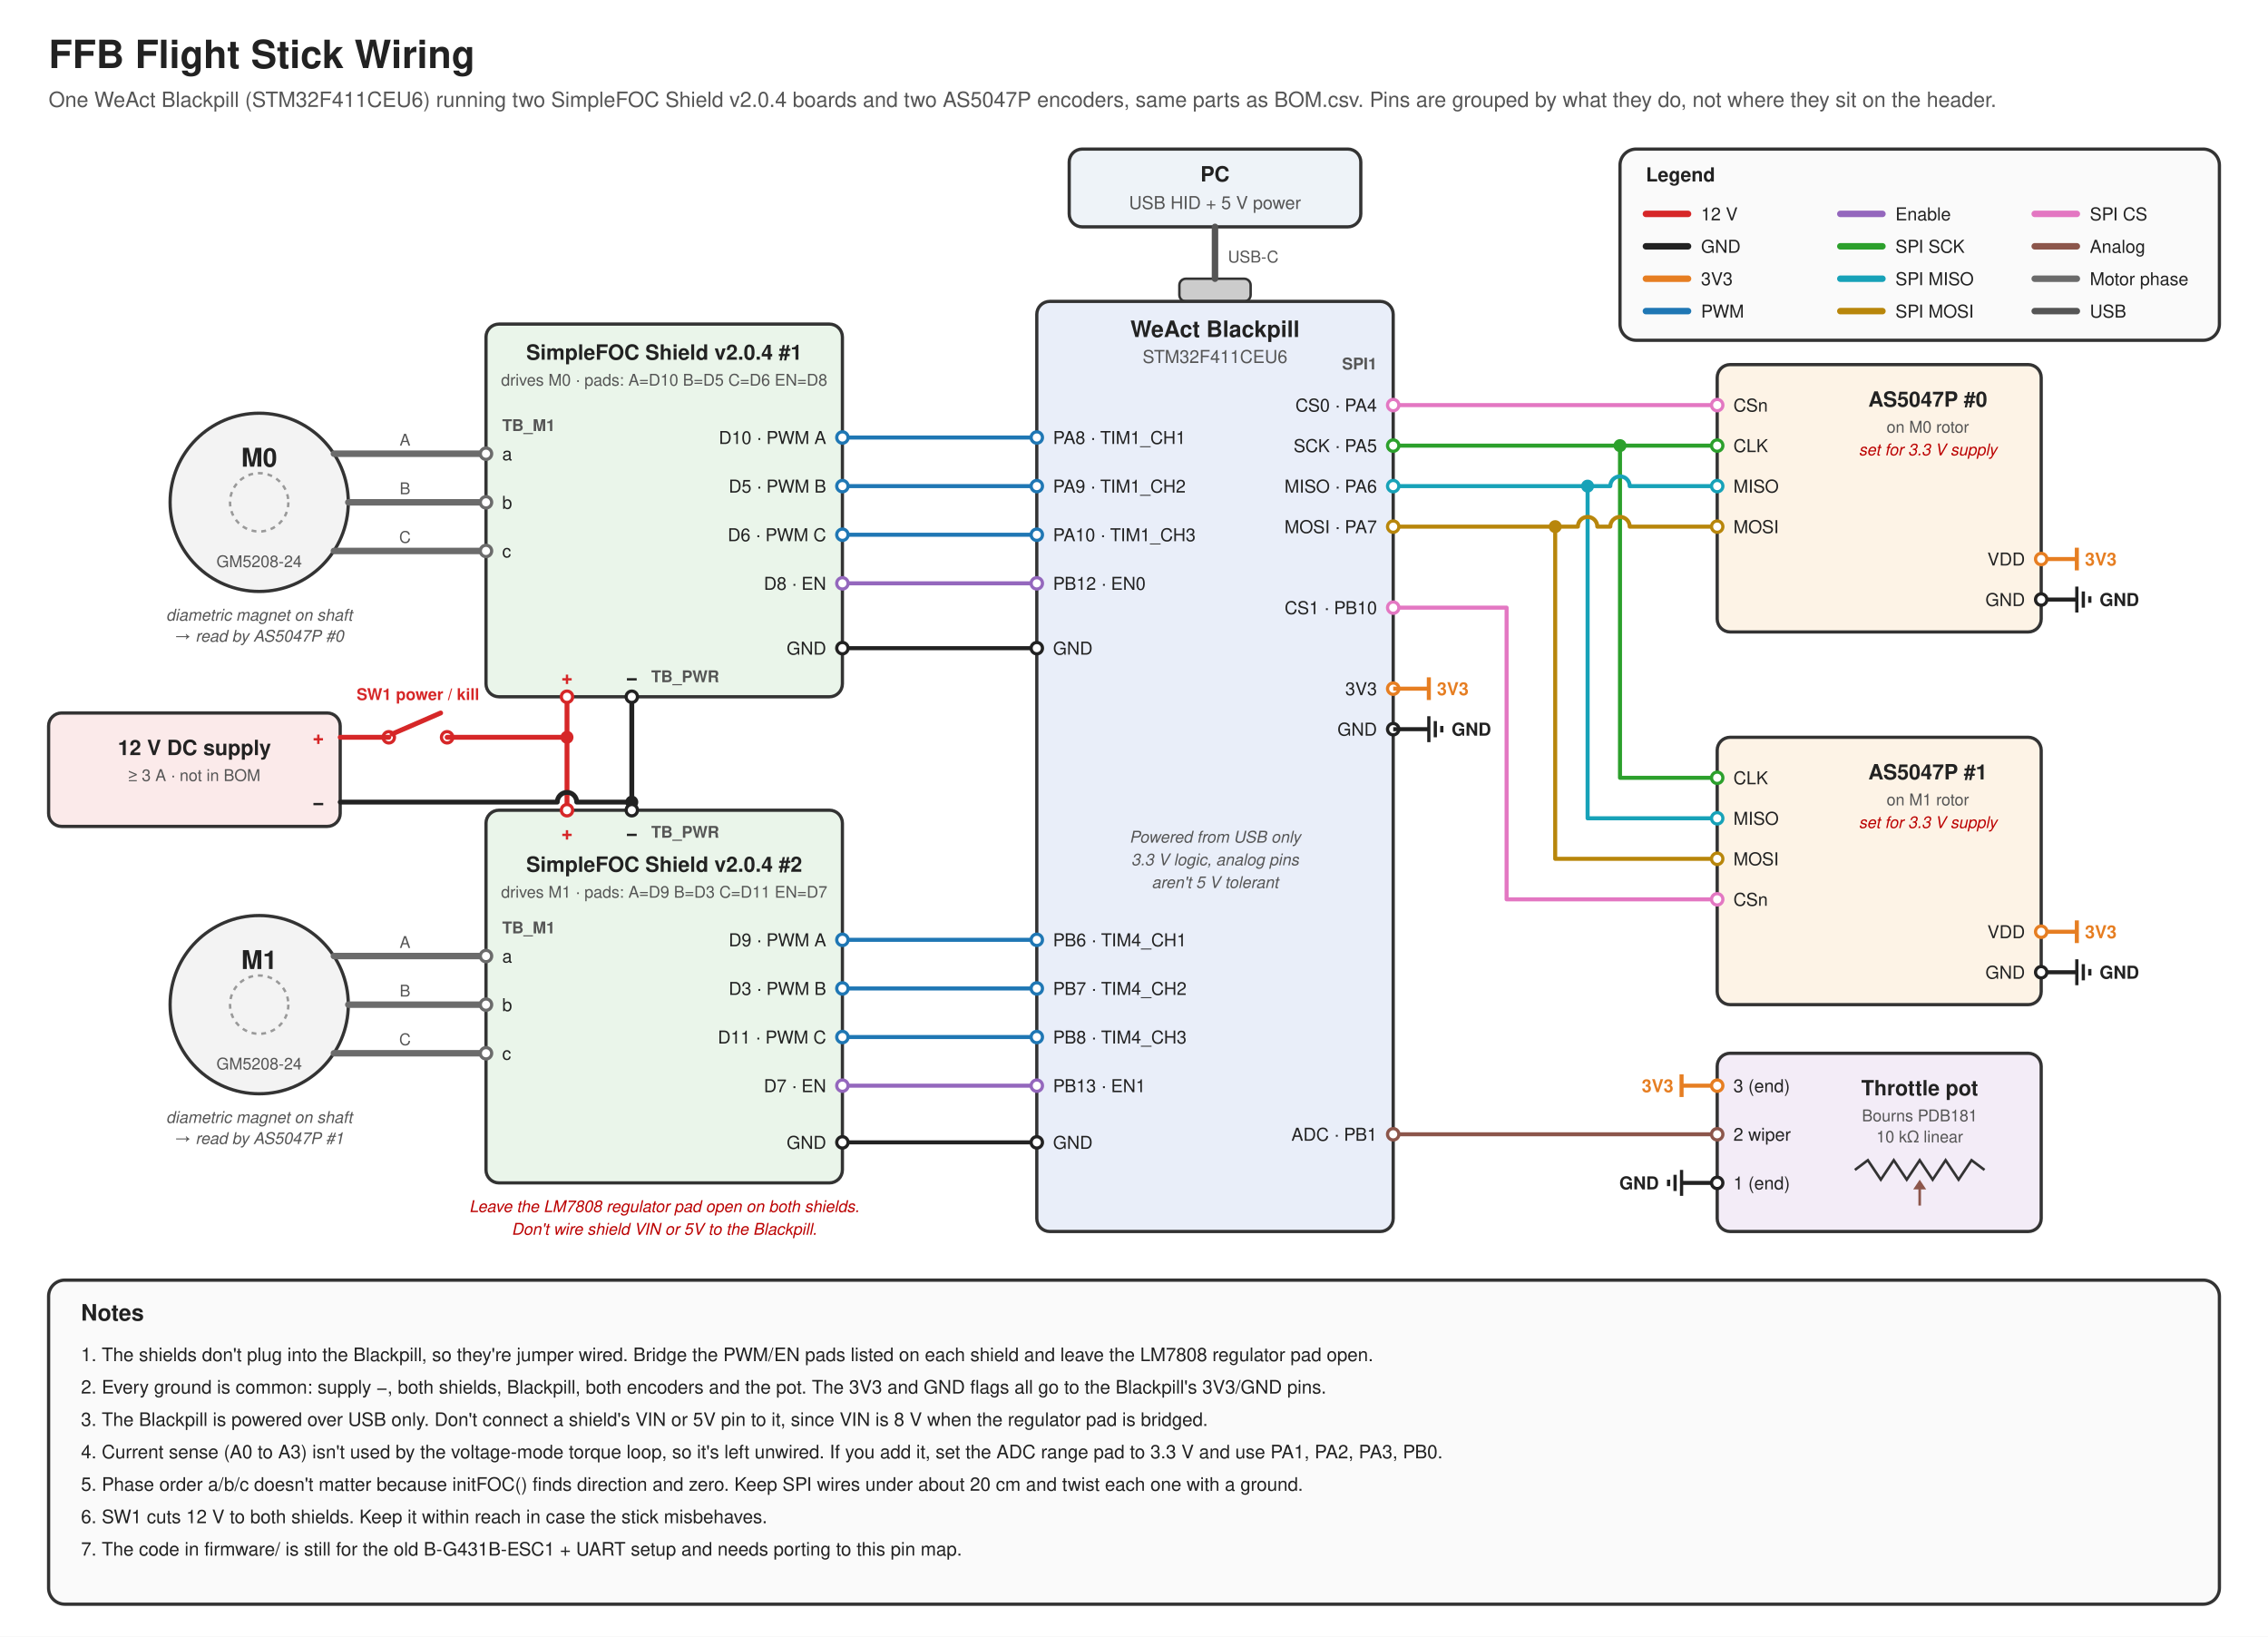
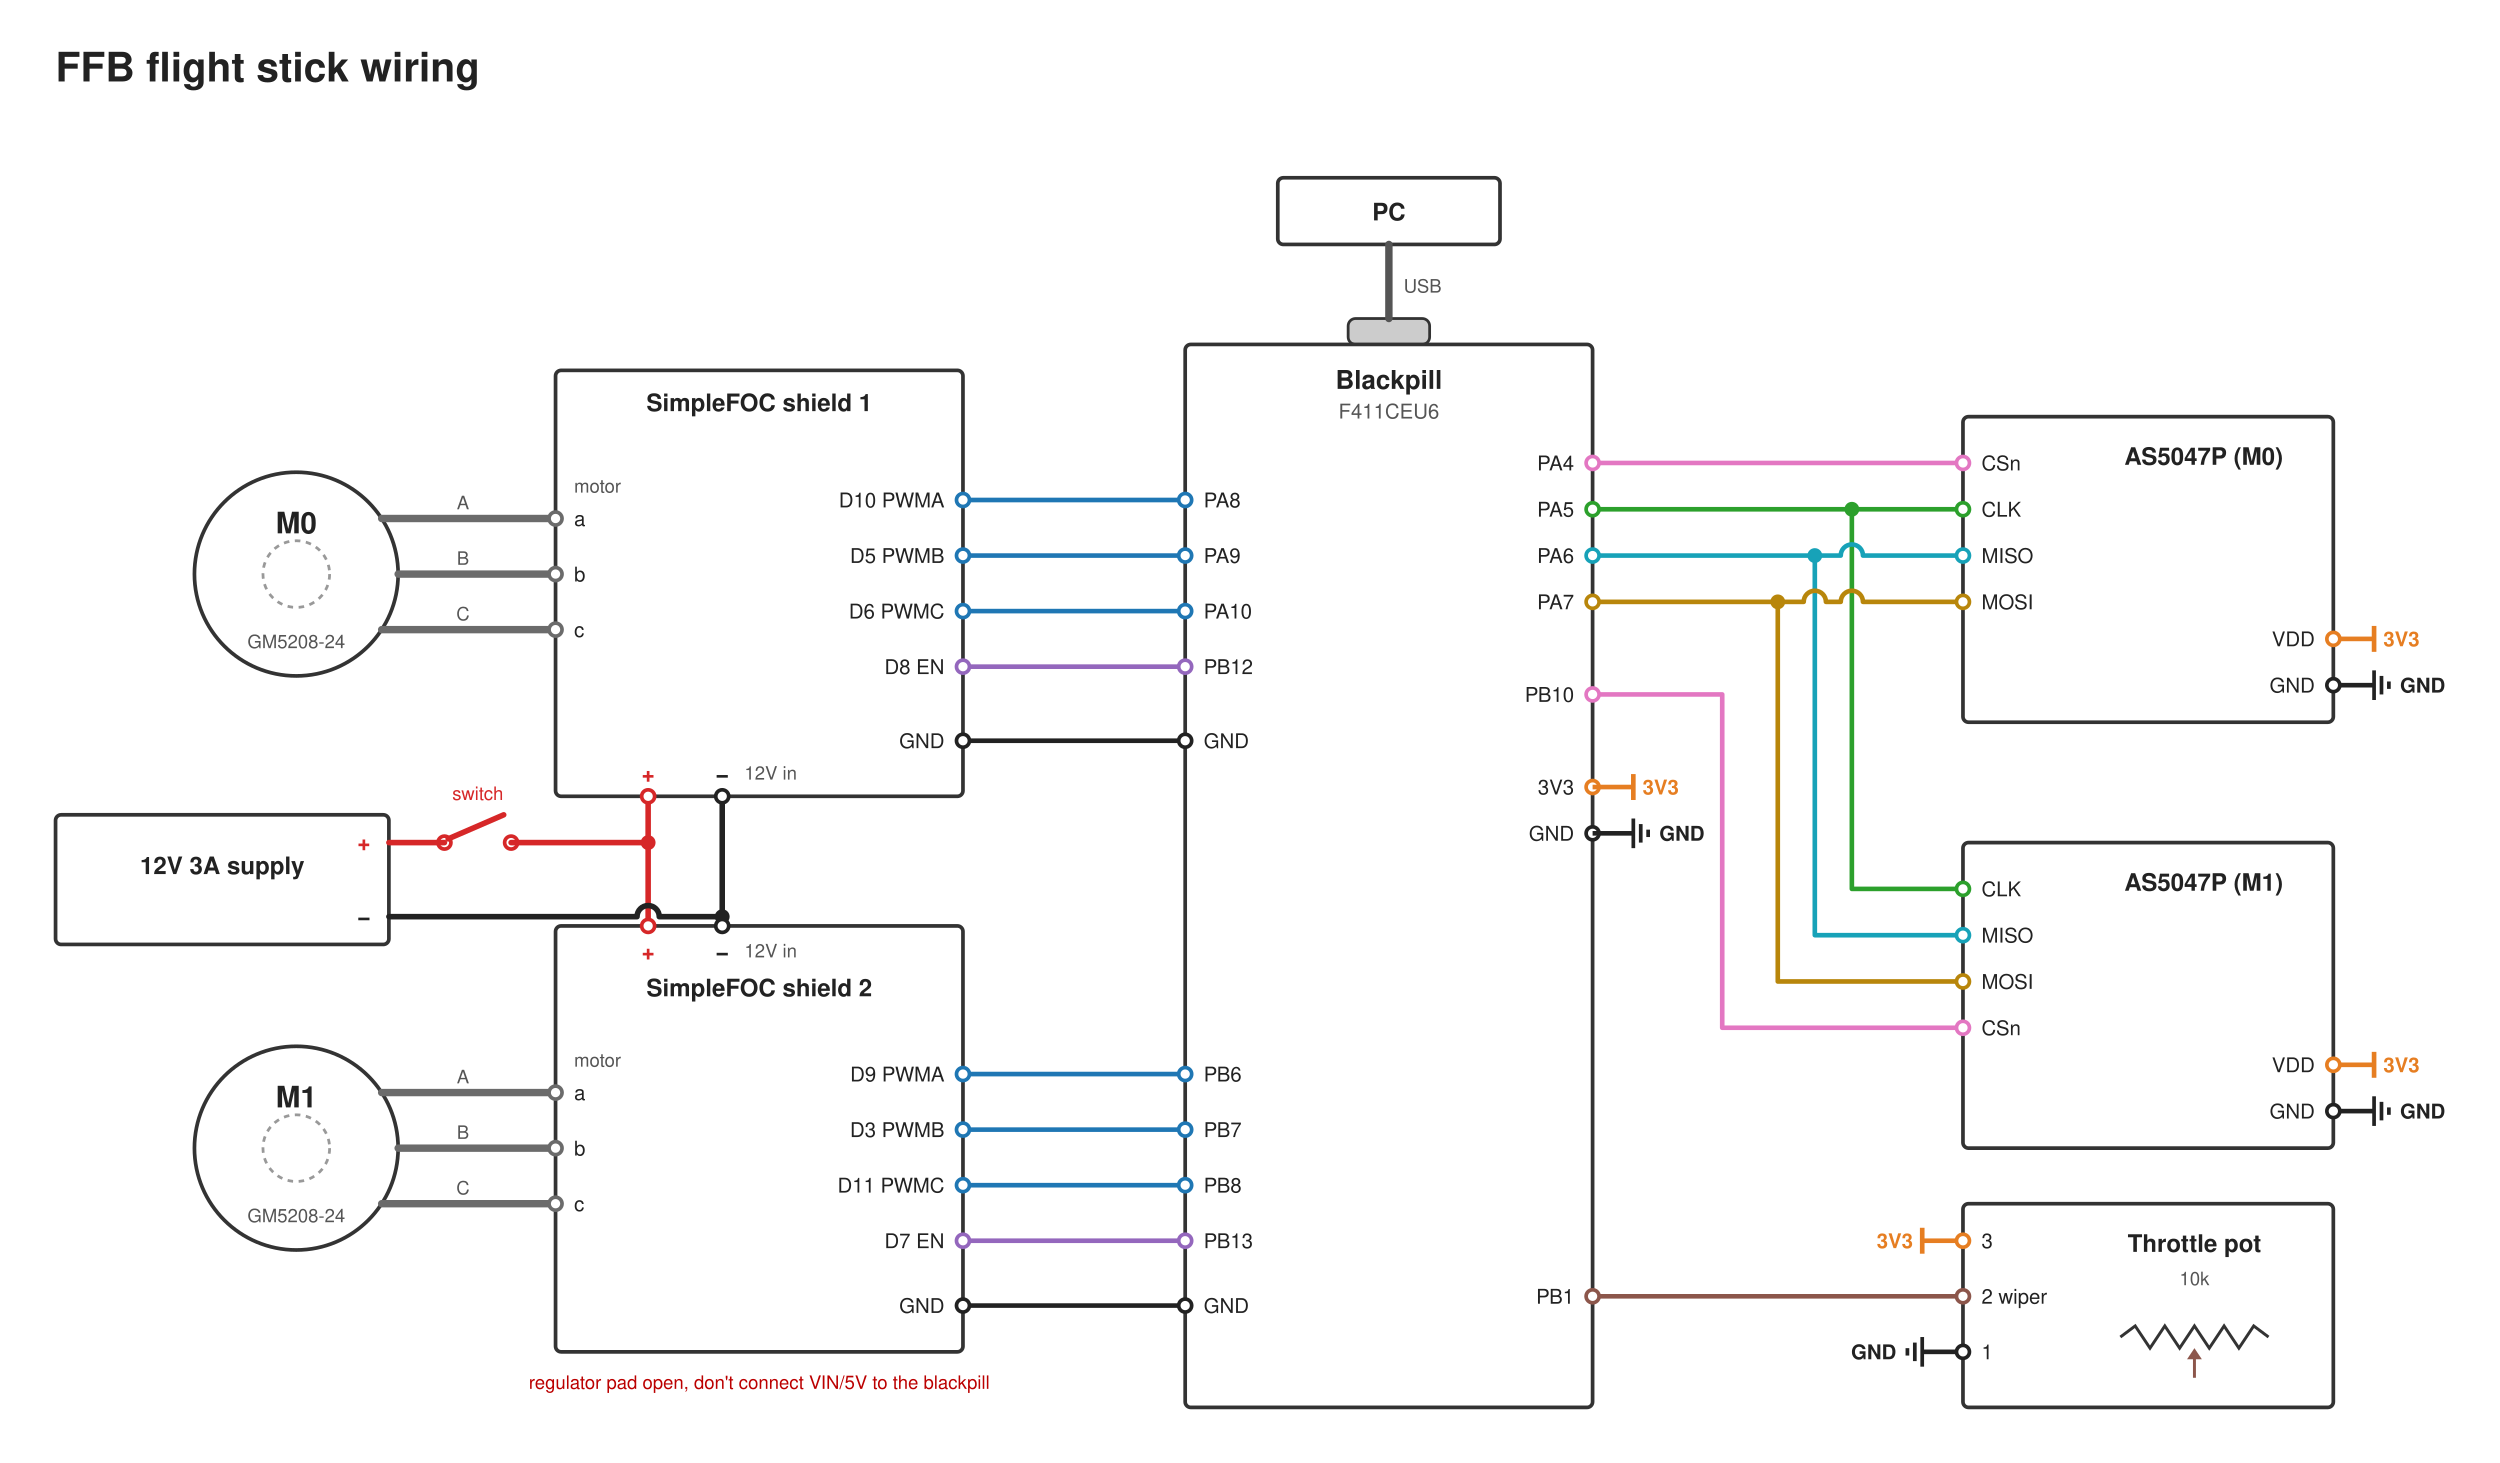
- <svg xmlns="http://www.w3.org/2000/svg" width="1400" height="1010" viewBox="0 0 1400 1010" font-family="Helvetica, Arial, sans-serif">
-   <rect width="1400" height="1010" fill="#ffffff" />
-   <text x="30" y="42" font-size="24" text-anchor="start" font-weight="bold" fill="#222">FFB Flight Stick Wiring</text>
-   <text x="30" y="66" font-size="13" text-anchor="start" font-weight="normal" fill="#555">One WeAct Blackpill (STM32F411CEU6) running two SimpleFOC Shield v2.0.4 boards and two AS5047P encoders, same parts as BOM.csv. Pins are grouped by what they do, not where they sit on the header.</text>
-   <rect x="660" y="92" width="180" height="48" rx="8" fill="#eef3f8" stroke="#333333" stroke-width="2" />
-   <text x="750" y="112" font-size="13" text-anchor="middle" font-weight="bold" fill="#222">PC</text>
-   <text x="750" y="129" font-size="11" text-anchor="middle" font-weight="normal" fill="#555">USB HID + 5 V power</text>
+ <svg xmlns="http://www.w3.org/2000/svg" width="1350" height="790" viewBox="0 0 1350 790" font-family="Helvetica, Arial, sans-serif">
+   <rect width="1350" height="790" fill="#ffffff" />
+   <text x="30" y="44" font-size="22" text-anchor="start" font-weight="bold" fill="#222">FFB flight stick wiring</text>
+   <rect x="690" y="96" width="120" height="36" rx="3" fill="#ffffff" stroke="#333333" stroke-width="2" />
+   <text x="750" y="119" font-size="13" text-anchor="middle" font-weight="bold" fill="#222">PC</text>
  <rect x="728" y="172" width="44" height="14" rx="4" fill="#ccc" stroke="#333333" stroke-width="1.5" />
-   <text x="758" y="162" font-size="10" text-anchor="start" font-weight="normal" fill="#555">USB-C</text>
-   <rect x="640" y="186" width="220" height="574" rx="8" fill="#e9eef9" stroke="#333333" stroke-width="2" />
-   <text x="750" y="208" font-size="14" text-anchor="middle" font-weight="bold" fill="#222">WeAct Blackpill</text>
-   <text x="750" y="224" font-size="11" text-anchor="middle" font-weight="normal" fill="#555">STM32F411CEU6</text>
-   <text x="750" y="520" font-size="10" text-anchor="middle" font-weight="normal" fill="#555" font-style="italic">Powered from USB only</text>
-   <text x="750" y="534" font-size="10" text-anchor="middle" font-weight="normal" fill="#555" font-style="italic">3.3 V logic, analog pins</text>
-   <text x="750" y="548" font-size="10" text-anchor="middle" font-weight="normal" fill="#555" font-style="italic">aren't 5 V tolerant</text>
-   <text x="650" y="274" font-size="11" text-anchor="start" font-weight="normal" fill="#222">PA8 · TIM1_CH1</text>
-   <text x="650" y="304" font-size="11" text-anchor="start" font-weight="normal" fill="#222">PA9 · TIM1_CH2</text>
-   <text x="650" y="334" font-size="11" text-anchor="start" font-weight="normal" fill="#222">PA10 · TIM1_CH3</text>
-   <text x="650" y="364" font-size="11" text-anchor="start" font-weight="normal" fill="#222">PB12 · EN0</text>
+   <text x="758" y="158" font-size="10" text-anchor="start" font-weight="normal" fill="#555">USB</text>
+   <rect x="640" y="186" width="220" height="574" rx="3" fill="#ffffff" stroke="#333333" stroke-width="2" />
+   <text x="750" y="210" font-size="14" text-anchor="middle" font-weight="bold" fill="#222">Blackpill</text>
+   <text x="750" y="226" font-size="11" text-anchor="middle" font-weight="normal" fill="#555">F411CEU6</text>
+   <text x="650" y="274" font-size="11" text-anchor="start" font-weight="normal" fill="#222">PA8</text>
+   <text x="650" y="304" font-size="11" text-anchor="start" font-weight="normal" fill="#222">PA9</text>
+   <text x="650" y="334" font-size="11" text-anchor="start" font-weight="normal" fill="#222">PA10</text>
+   <text x="650" y="364" font-size="11" text-anchor="start" font-weight="normal" fill="#222">PB12</text>
  <text x="650" y="404" font-size="11" text-anchor="start" font-weight="normal" fill="#222">GND</text>
-   <text x="650" y="584" font-size="11" text-anchor="start" font-weight="normal" fill="#222">PB6 · TIM4_CH1</text>
-   <text x="650" y="614" font-size="11" text-anchor="start" font-weight="normal" fill="#222">PB7 · TIM4_CH2</text>
-   <text x="650" y="644" font-size="11" text-anchor="start" font-weight="normal" fill="#222">PB8 · TIM4_CH3</text>
-   <text x="650" y="674" font-size="11" text-anchor="start" font-weight="normal" fill="#222">PB13 · EN1</text>
+   <text x="650" y="584" font-size="11" text-anchor="start" font-weight="normal" fill="#222">PB6</text>
+   <text x="650" y="614" font-size="11" text-anchor="start" font-weight="normal" fill="#222">PB7</text>
+   <text x="650" y="644" font-size="11" text-anchor="start" font-weight="normal" fill="#222">PB8</text>
+   <text x="650" y="674" font-size="11" text-anchor="start" font-weight="normal" fill="#222">PB13</text>
  <text x="650" y="709" font-size="11" text-anchor="start" font-weight="normal" fill="#222">GND</text>
-   <text x="850" y="254" font-size="11" text-anchor="end" font-weight="normal" fill="#222">CS0 · PA4</text>
-   <text x="850" y="279" font-size="11" text-anchor="end" font-weight="normal" fill="#222">SCK · PA5</text>
-   <text x="850" y="304" font-size="11" text-anchor="end" font-weight="normal" fill="#222">MISO · PA6</text>
-   <text x="850" y="329" font-size="11" text-anchor="end" font-weight="normal" fill="#222">MOSI · PA7</text>
-   <text x="850" y="379" font-size="11" text-anchor="end" font-weight="normal" fill="#222">CS1 · PB10</text>
+   <text x="850" y="254" font-size="11" text-anchor="end" font-weight="normal" fill="#222">PA4</text>
+   <text x="850" y="279" font-size="11" text-anchor="end" font-weight="normal" fill="#222">PA5</text>
+   <text x="850" y="304" font-size="11" text-anchor="end" font-weight="normal" fill="#222">PA6</text>
+   <text x="850" y="329" font-size="11" text-anchor="end" font-weight="normal" fill="#222">PA7</text>
+   <text x="850" y="379" font-size="11" text-anchor="end" font-weight="normal" fill="#222">PB10</text>
  <text x="850" y="429" font-size="11" text-anchor="end" font-weight="normal" fill="#222">3V3</text>
  <text x="850" y="454" font-size="11" text-anchor="end" font-weight="normal" fill="#222">GND</text>
-   <text x="850" y="704" font-size="11" text-anchor="end" font-weight="normal" fill="#222">ADC · PB1</text>
-   <text x="850" y="228" font-size="10" text-anchor="end" font-weight="bold" fill="#555">SPI1</text>
-   <rect x="300" y="200" width="220" height="230" rx="8" fill="#eaf5ea" stroke="#333333" stroke-width="2" />
-   <text x="410.0" y="222" font-size="13" text-anchor="middle" font-weight="bold" fill="#222">SimpleFOC Shield v2.0.4 #1</text>
-   <text x="410.0" y="238" font-size="10" text-anchor="middle" font-weight="normal" fill="#555">drives M0 · pads: A=D10 B=D5 C=D6 EN=D8</text>
-   <text x="510" y="274" font-size="11" text-anchor="end" font-weight="normal" fill="#222">D10 · PWM A</text>
-   <text x="510" y="304" font-size="11" text-anchor="end" font-weight="normal" fill="#222">D5 · PWM B</text>
-   <text x="510" y="334" font-size="11" text-anchor="end" font-weight="normal" fill="#222">D6 · PWM C</text>
-   <text x="510" y="364" font-size="11" text-anchor="end" font-weight="normal" fill="#222">D8 · EN</text>
+   <text x="850" y="704" font-size="11" text-anchor="end" font-weight="normal" fill="#222">PB1</text>
+   <rect x="300" y="200" width="220" height="230" rx="3" fill="#ffffff" stroke="#333333" stroke-width="2" />
+   <text x="410.0" y="222" font-size="13" text-anchor="middle" font-weight="bold" fill="#222">SimpleFOC shield 1</text>
+   <text x="510" y="274" font-size="11" text-anchor="end" font-weight="normal" fill="#222">D10 PWMA</text>
+   <text x="510" y="304" font-size="11" text-anchor="end" font-weight="normal" fill="#222">D5 PWMB</text>
+   <text x="510" y="334" font-size="11" text-anchor="end" font-weight="normal" fill="#222">D6 PWMC</text>
+   <text x="510" y="364" font-size="11" text-anchor="end" font-weight="normal" fill="#222">D8 EN</text>
  <text x="510" y="404" font-size="11" text-anchor="end" font-weight="normal" fill="#222">GND</text>
-   <text x="310" y="266" font-size="10" text-anchor="start" font-weight="bold" fill="#555">TB_M1</text>
+   <text x="310" y="266" font-size="10" text-anchor="start" font-weight="normal" fill="#555">motor</text>
  <text x="310" y="284" font-size="11" text-anchor="start" font-weight="normal" fill="#222">a</text>
  <text x="310" y="314" font-size="11" text-anchor="start" font-weight="normal" fill="#222">b</text>
  <text x="310" y="344" font-size="11" text-anchor="start" font-weight="normal" fill="#222">c</text>
  <text x="350" y="422" font-size="12" text-anchor="middle" font-weight="bold" fill="#d62728">+</text>
  <text x="390" y="422" font-size="12" text-anchor="middle" font-weight="bold" fill="#222222">−</text>
-   <text x="402" y="421" font-size="10" text-anchor="start" font-weight="bold" fill="#555">TB_PWR</text>
-   <rect x="300" y="500" width="220" height="230" rx="8" fill="#eaf5ea" stroke="#333333" stroke-width="2" />
-   <text x="410.0" y="538" font-size="13" text-anchor="middle" font-weight="bold" fill="#222">SimpleFOC Shield v2.0.4 #2</text>
-   <text x="410.0" y="554" font-size="10" text-anchor="middle" font-weight="normal" fill="#555">drives M1 · pads: A=D9 B=D3 C=D11 EN=D7</text>
-   <text x="510" y="584" font-size="11" text-anchor="end" font-weight="normal" fill="#222">D9 · PWM A</text>
-   <text x="510" y="614" font-size="11" text-anchor="end" font-weight="normal" fill="#222">D3 · PWM B</text>
-   <text x="510" y="644" font-size="11" text-anchor="end" font-weight="normal" fill="#222">D11 · PWM C</text>
-   <text x="510" y="674" font-size="11" text-anchor="end" font-weight="normal" fill="#222">D7 · EN</text>
+   <text x="402" y="421" font-size="10" text-anchor="start" font-weight="normal" fill="#555">12V in</text>
+   <rect x="300" y="500" width="220" height="230" rx="3" fill="#ffffff" stroke="#333333" stroke-width="2" />
+   <text x="410.0" y="538" font-size="13" text-anchor="middle" font-weight="bold" fill="#222">SimpleFOC shield 2</text>
+   <text x="510" y="584" font-size="11" text-anchor="end" font-weight="normal" fill="#222">D9 PWMA</text>
+   <text x="510" y="614" font-size="11" text-anchor="end" font-weight="normal" fill="#222">D3 PWMB</text>
+   <text x="510" y="644" font-size="11" text-anchor="end" font-weight="normal" fill="#222">D11 PWMC</text>
+   <text x="510" y="674" font-size="11" text-anchor="end" font-weight="normal" fill="#222">D7 EN</text>
  <text x="510" y="709" font-size="11" text-anchor="end" font-weight="normal" fill="#222">GND</text>
-   <text x="310" y="576" font-size="10" text-anchor="start" font-weight="bold" fill="#555">TB_M1</text>
+   <text x="310" y="576" font-size="10" text-anchor="start" font-weight="normal" fill="#555">motor</text>
  <text x="310" y="594" font-size="11" text-anchor="start" font-weight="normal" fill="#222">a</text>
  <text x="310" y="624" font-size="11" text-anchor="start" font-weight="normal" fill="#222">b</text>
  <text x="310" y="654" font-size="11" text-anchor="start" font-weight="normal" fill="#222">c</text>
  <text x="350" y="518" font-size="12" text-anchor="middle" font-weight="bold" fill="#d62728">+</text>
  <text x="390" y="518" font-size="12" text-anchor="middle" font-weight="bold" fill="#222222">−</text>
-   <text x="402" y="517" font-size="10" text-anchor="start" font-weight="bold" fill="#555">TB_PWR</text>
-   <text x="410" y="748" font-size="10" text-anchor="middle" font-weight="normal" fill="#b00" font-style="italic">Leave the LM7808 regulator pad open on both shields.</text>
-   <text x="410" y="762" font-size="10" text-anchor="middle" font-weight="normal" fill="#b00" font-style="italic">Don't wire shield VIN or 5V to the Blackpill.</text>
-   <circle cx="160" cy="310" r="55" fill="#f3f3f3" stroke="#333333" stroke-width="2" />
+   <text x="402" y="517" font-size="10" text-anchor="start" font-weight="normal" fill="#555">12V in</text>
+   <text x="410" y="750" font-size="10" text-anchor="middle" font-weight="normal" fill="#b00">regulator pad open, don't connect VIN/5V to the blackpill</text>
+   <circle cx="160" cy="310" r="55" fill="#ffffff" stroke="#333333" stroke-width="2" />
  <circle cx="160" cy="310" r="18" fill="none" stroke="#999" stroke-width="1.5" stroke-dasharray="3 3" />
  <text x="160" y="288" font-size="16" text-anchor="middle" font-weight="bold" fill="#222">M0</text>
  <text x="160" y="350" font-size="10" text-anchor="middle" font-weight="normal" fill="#555">GM5208-24</text>
-   <text x="160" y="383" font-size="10" text-anchor="middle" font-weight="normal" fill="#555" font-style="italic">diametric magnet on shaft</text>
-   <text x="160" y="396" font-size="10" text-anchor="middle" font-weight="normal" fill="#555" font-style="italic">→ read by AS5047P #0</text>
  <text x="250" y="275" font-size="10" text-anchor="middle" font-weight="normal" fill="#555">A</text>
  <text x="250" y="305" font-size="10" text-anchor="middle" font-weight="normal" fill="#555">B</text>
  <text x="250" y="335" font-size="10" text-anchor="middle" font-weight="normal" fill="#555">C</text>
-   <circle cx="160" cy="620" r="55" fill="#f3f3f3" stroke="#333333" stroke-width="2" />
+   <circle cx="160" cy="620" r="55" fill="#ffffff" stroke="#333333" stroke-width="2" />
  <circle cx="160" cy="620" r="18" fill="none" stroke="#999" stroke-width="1.5" stroke-dasharray="3 3" />
  <text x="160" y="598" font-size="16" text-anchor="middle" font-weight="bold" fill="#222">M1</text>
  <text x="160" y="660" font-size="10" text-anchor="middle" font-weight="normal" fill="#555">GM5208-24</text>
-   <text x="160" y="693" font-size="10" text-anchor="middle" font-weight="normal" fill="#555" font-style="italic">diametric magnet on shaft</text>
-   <text x="160" y="706" font-size="10" text-anchor="middle" font-weight="normal" fill="#555" font-style="italic">→ read by AS5047P #1</text>
  <text x="250" y="585" font-size="10" text-anchor="middle" font-weight="normal" fill="#555">A</text>
  <text x="250" y="615" font-size="10" text-anchor="middle" font-weight="normal" fill="#555">B</text>
  <text x="250" y="645" font-size="10" text-anchor="middle" font-weight="normal" fill="#555">C</text>
-   <rect x="30" y="440" width="180" height="70" rx="8" fill="#fbeaea" stroke="#333333" stroke-width="2" />
-   <text x="120" y="466" font-size="13" text-anchor="middle" font-weight="bold" fill="#222">12 V DC supply</text>
-   <text x="120" y="482" font-size="10" text-anchor="middle" font-weight="normal" fill="#555">≥ 3 A · not in BOM</text>
+   <rect x="30" y="440" width="180" height="70" rx="3" fill="#ffffff" stroke="#333333" stroke-width="2" />
+   <text x="120" y="472" font-size="13" text-anchor="middle" font-weight="bold" fill="#222">12V 3A supply</text>
  <text x="200" y="459" font-size="12" text-anchor="end" font-weight="bold" fill="#d62728">+</text>
  <text x="200" y="499" font-size="12" text-anchor="end" font-weight="bold" fill="#222222">−</text>
  <circle cx="240" cy="455" r="3.5" fill="#fff" stroke="#d62728" stroke-width="2" />
  <circle cx="276" cy="455" r="3.5" fill="#fff" stroke="#d62728" stroke-width="2" />
  <line x1="242" y1="453" x2="272" y2="440" stroke="#d62728" stroke-width="3" stroke-linecap="round" />
-   <text x="258" y="432" font-size="10" text-anchor="middle" font-weight="bold" fill="#d62728">SW1 power / kill</text>
-   <rect x="1060" y="225" width="200" height="165" rx="8" fill="#fdf3e6" stroke="#333333" stroke-width="2" />
-   <text x="1190" y="251" font-size="13" text-anchor="middle" font-weight="bold" fill="#222">AS5047P #0</text>
-   <text x="1190" y="267" font-size="10" text-anchor="middle" font-weight="normal" fill="#555">on M0 rotor</text>
-   <text x="1190" y="281" font-size="10" text-anchor="middle" font-weight="normal" fill="#b00" font-style="italic">set for 3.3 V supply</text>
+   <text x="258" y="432" font-size="10" text-anchor="middle" font-weight="normal" fill="#d62728">switch</text>
+   <rect x="1060" y="225" width="200" height="165" rx="3" fill="#ffffff" stroke="#333333" stroke-width="2" />
+   <text x="1190" y="251" font-size="13" text-anchor="middle" font-weight="bold" fill="#222">AS5047P (M0)</text>
  <text x="1070" y="254" font-size="11" text-anchor="start" font-weight="normal" fill="#222">CSn</text>
  <text x="1070" y="279" font-size="11" text-anchor="start" font-weight="normal" fill="#222">CLK</text>
  <text x="1070" y="304" font-size="11" text-anchor="start" font-weight="normal" fill="#222">MISO</text>
  <text x="1070" y="329" font-size="11" text-anchor="start" font-weight="normal" fill="#222">MOSI</text>
  <text x="1250" y="349" font-size="11" text-anchor="end" font-weight="normal" fill="#222">VDD</text>
  <text x="1250" y="374" font-size="11" text-anchor="end" font-weight="normal" fill="#222">GND</text>
-   <rect x="1060" y="455" width="200" height="165" rx="8" fill="#fdf3e6" stroke="#333333" stroke-width="2" />
-   <text x="1190" y="481" font-size="13" text-anchor="middle" font-weight="bold" fill="#222">AS5047P #1</text>
-   <text x="1190" y="497" font-size="10" text-anchor="middle" font-weight="normal" fill="#555">on M1 rotor</text>
-   <text x="1190" y="511" font-size="10" text-anchor="middle" font-weight="normal" fill="#b00" font-style="italic">set for 3.3 V supply</text>
+   <rect x="1060" y="455" width="200" height="165" rx="3" fill="#ffffff" stroke="#333333" stroke-width="2" />
+   <text x="1190" y="481" font-size="13" text-anchor="middle" font-weight="bold" fill="#222">AS5047P (M1)</text>
  <text x="1070" y="484" font-size="11" text-anchor="start" font-weight="normal" fill="#222">CLK</text>
  <text x="1070" y="509" font-size="11" text-anchor="start" font-weight="normal" fill="#222">MISO</text>
  <text x="1070" y="534" font-size="11" text-anchor="start" font-weight="normal" fill="#222">MOSI</text>
  <text x="1070" y="559" font-size="11" text-anchor="start" font-weight="normal" fill="#222">CSn</text>
  <text x="1250" y="579" font-size="11" text-anchor="end" font-weight="normal" fill="#222">VDD</text>
  <text x="1250" y="604" font-size="11" text-anchor="end" font-weight="normal" fill="#222">GND</text>
-   <rect x="1060" y="650" width="200" height="110" rx="8" fill="#f3ecf7" stroke="#333333" stroke-width="2" />
+   <rect x="1060" y="650" width="200" height="110" rx="3" fill="#ffffff" stroke="#333333" stroke-width="2" />
  <text x="1185" y="676" font-size="13" text-anchor="middle" font-weight="bold" fill="#222">Throttle pot</text>
-   <text x="1185" y="692" font-size="10" text-anchor="middle" font-weight="normal" fill="#555">Bourns PDB181</text>
-   <text x="1185" y="705" font-size="10" text-anchor="middle" font-weight="normal" fill="#555">10 kΩ linear</text>
-   <text x="1070" y="674" font-size="11" text-anchor="start" font-weight="normal" fill="#222">3 (end)</text>
+   <text x="1185" y="694" font-size="10" text-anchor="middle" font-weight="normal" fill="#555">10k</text>
+   <text x="1070" y="674" font-size="11" text-anchor="start" font-weight="normal" fill="#222">3</text>
  <text x="1070" y="704" font-size="11" text-anchor="start" font-weight="normal" fill="#222">2 wiper</text>
-   <text x="1070" y="734" font-size="11" text-anchor="start" font-weight="normal" fill="#222">1 (end)</text>
+   <text x="1070" y="734" font-size="11" text-anchor="start" font-weight="normal" fill="#222">1</text>
  <polyline points="1145,722 1153,716 1161,728 1169,716 1177,728 1185,716 1193,728 1201,716 1209,728 1217,716 1225,722" fill="none" stroke="#333333" stroke-width="1.6" />
  <line x1="1185" y1="744" x2="1185" y2="731" stroke="#8c564b" stroke-width="1.6" />
  <polygon points="1181,734 1189,734 1185,728" fill="#8c564b" />
-   <path d="M 750 140 L 750 172" fill="none" stroke="#555555" stroke-width="4" stroke-linejoin="round" stroke-linecap="round" />
+   <path d="M 750 132 L 750 172" fill="none" stroke="#555555" stroke-width="4" stroke-linejoin="round" stroke-linecap="round" />
  <path d="M 520 270 L 640 270" fill="none" stroke="#1f77b4" stroke-width="2.5" stroke-linejoin="round" stroke-linecap="round" />
  <path d="M 520 300 L 640 300" fill="none" stroke="#1f77b4" stroke-width="2.5" stroke-linejoin="round" stroke-linecap="round" />
  <path d="M 520 330 L 640 330" fill="none" stroke="#1f77b4" stroke-width="2.5" stroke-linejoin="round" stroke-linecap="round" />
  <path d="M 520 360 L 640 360" fill="none" stroke="#9467bd" stroke-width="2.5" stroke-linejoin="round" stroke-linecap="round" />
  <path d="M 520 400 L 640 400" fill="none" stroke="#222222" stroke-width="2.5" stroke-linejoin="round" stroke-linecap="round" />
  <path d="M 520 580 L 640 580" fill="none" stroke="#1f77b4" stroke-width="2.5" stroke-linejoin="round" stroke-linecap="round" />
  <path d="M 520 610 L 640 610" fill="none" stroke="#1f77b4" stroke-width="2.5" stroke-linejoin="round" stroke-linecap="round" />
  <path d="M 520 640 L 640 640" fill="none" stroke="#1f77b4" stroke-width="2.5" stroke-linejoin="round" stroke-linecap="round" />
  <path d="M 520 670 L 640 670" fill="none" stroke="#9467bd" stroke-width="2.5" stroke-linejoin="round" stroke-linecap="round" />
  <path d="M 520 705 L 640 705" fill="none" stroke="#222222" stroke-width="2.5" stroke-linejoin="round" stroke-linecap="round" />
  <path d="M 206.1 280 L 300 280" fill="none" stroke="#6b6b6b" stroke-width="4" stroke-linejoin="round" stroke-linecap="round" />
  <path d="M 215.0 310 L 300 310" fill="none" stroke="#6b6b6b" stroke-width="4" stroke-linejoin="round" stroke-linecap="round" />
  <path d="M 206.1 340 L 300 340" fill="none" stroke="#6b6b6b" stroke-width="4" stroke-linejoin="round" stroke-linecap="round" />
  <path d="M 206.1 590 L 300 590" fill="none" stroke="#6b6b6b" stroke-width="4" stroke-linejoin="round" stroke-linecap="round" />
  <path d="M 215.0 620 L 300 620" fill="none" stroke="#6b6b6b" stroke-width="4" stroke-linejoin="round" stroke-linecap="round" />
  <path d="M 206.1 650 L 300 650" fill="none" stroke="#6b6b6b" stroke-width="4" stroke-linejoin="round" stroke-linecap="round" />
  <path d="M 210 455 L 240 455" fill="none" stroke="#d62728" stroke-width="3" stroke-linejoin="round" stroke-linecap="round" />
  <path d="M 276 455 L 350 455" fill="none" stroke="#d62728" stroke-width="3" stroke-linejoin="round" stroke-linecap="round" />
  <path d="M 350 430 L 350 500" fill="none" stroke="#d62728" stroke-width="3" stroke-linejoin="round" stroke-linecap="round" />
  <path d="M 210 495 L 344 495 A 6 6 0 0 1 356 495 L 390 495" fill="none" stroke="#222222" stroke-width="3" stroke-linejoin="round" stroke-linecap="round" />
  <path d="M 390 430 L 390 500" fill="none" stroke="#222222" stroke-width="3" stroke-linejoin="round" stroke-linecap="round" />
  <path d="M 860 250 L 1060 250" fill="none" stroke="#e377c2" stroke-width="2.5" stroke-linejoin="round" stroke-linecap="round" />
  <path d="M 860 275 L 1060 275" fill="none" stroke="#2ca02c" stroke-width="2.5" stroke-linejoin="round" stroke-linecap="round" />
  <path d="M 1000 275 L 1000 480 L 1060 480" fill="none" stroke="#2ca02c" stroke-width="2.5" stroke-linejoin="round" stroke-linecap="round" />
  <path d="M 860 300 L 994 300 A 6 6 0 0 1 1006 300 L 1060 300" fill="none" stroke="#17a2b8" stroke-width="2.5" stroke-linejoin="round" stroke-linecap="round" />
  <path d="M 980 300 L 980 505 L 1060 505" fill="none" stroke="#17a2b8" stroke-width="2.5" stroke-linejoin="round" stroke-linecap="round" />
  <path d="M 860 325 L 974 325 A 6 6 0 0 1 986 325 L 994 325 A 6 6 0 0 1 1006 325 L 1060 325" fill="none" stroke="#b8860b" stroke-width="2.5" stroke-linejoin="round" stroke-linecap="round" />
  <path d="M 960 325 L 960 530 L 1060 530" fill="none" stroke="#b8860b" stroke-width="2.5" stroke-linejoin="round" stroke-linecap="round" />
  <path d="M 860 375 L 930 375 L 930 555 L 1060 555" fill="none" stroke="#e377c2" stroke-width="2.5" stroke-linejoin="round" stroke-linecap="round" />
  <path d="M 860 700 L 1060 700" fill="none" stroke="#8c564b" stroke-width="2.5" stroke-linejoin="round" stroke-linecap="round" />
  <circle cx="1000" cy="275" r="4" fill="#2ca02c" />
  <circle cx="980" cy="300" r="4" fill="#17a2b8" />
  <circle cx="960" cy="325" r="4" fill="#b8860b" />
  <circle cx="350" cy="455" r="4" fill="#d62728" />
  <circle cx="390" cy="495" r="4" fill="#222222" />
  <circle cx="640" cy="270" r="3.5" fill="#fff" stroke="#1f77b4" stroke-width="2" />
  <circle cx="640" cy="300" r="3.5" fill="#fff" stroke="#1f77b4" stroke-width="2" />
  <circle cx="640" cy="330" r="3.5" fill="#fff" stroke="#1f77b4" stroke-width="2" />
  <circle cx="640" cy="360" r="3.5" fill="#fff" stroke="#9467bd" stroke-width="2" />
  <circle cx="640" cy="400" r="3.5" fill="#fff" stroke="#222222" stroke-width="2" />
  <circle cx="640" cy="580" r="3.5" fill="#fff" stroke="#1f77b4" stroke-width="2" />
  <circle cx="640" cy="610" r="3.5" fill="#fff" stroke="#1f77b4" stroke-width="2" />
  <circle cx="640" cy="640" r="3.5" fill="#fff" stroke="#1f77b4" stroke-width="2" />
  <circle cx="640" cy="670" r="3.5" fill="#fff" stroke="#9467bd" stroke-width="2" />
  <circle cx="640" cy="705" r="3.5" fill="#fff" stroke="#222222" stroke-width="2" />
  <circle cx="860" cy="250" r="3.5" fill="#fff" stroke="#e377c2" stroke-width="2" />
  <circle cx="860" cy="275" r="3.5" fill="#fff" stroke="#2ca02c" stroke-width="2" />
  <circle cx="860" cy="300" r="3.5" fill="#fff" stroke="#17a2b8" stroke-width="2" />
  <circle cx="860" cy="325" r="3.5" fill="#fff" stroke="#b8860b" stroke-width="2" />
  <circle cx="860" cy="375" r="3.5" fill="#fff" stroke="#e377c2" stroke-width="2" />
  <circle cx="860" cy="425" r="3.5" fill="#fff" stroke="#e67e22" stroke-width="2" />
  <circle cx="860" cy="450" r="3.5" fill="#fff" stroke="#222222" stroke-width="2" />
  <circle cx="860" cy="700" r="3.5" fill="#fff" stroke="#8c564b" stroke-width="2" />
  <circle cx="520" cy="270" r="3.5" fill="#fff" stroke="#1f77b4" stroke-width="2" />
  <circle cx="520" cy="300" r="3.5" fill="#fff" stroke="#1f77b4" stroke-width="2" />
  <circle cx="520" cy="330" r="3.5" fill="#fff" stroke="#1f77b4" stroke-width="2" />
  <circle cx="520" cy="360" r="3.5" fill="#fff" stroke="#9467bd" stroke-width="2" />
  <circle cx="520" cy="400" r="3.5" fill="#fff" stroke="#222222" stroke-width="2" />
  <circle cx="520" cy="580" r="3.5" fill="#fff" stroke="#1f77b4" stroke-width="2" />
  <circle cx="520" cy="610" r="3.5" fill="#fff" stroke="#1f77b4" stroke-width="2" />
  <circle cx="520" cy="640" r="3.5" fill="#fff" stroke="#1f77b4" stroke-width="2" />
  <circle cx="520" cy="670" r="3.5" fill="#fff" stroke="#9467bd" stroke-width="2" />
  <circle cx="520" cy="705" r="3.5" fill="#fff" stroke="#222222" stroke-width="2" />
  <circle cx="300" cy="280" r="3.5" fill="#fff" stroke="#6b6b6b" stroke-width="2" />
  <circle cx="300" cy="310" r="3.5" fill="#fff" stroke="#6b6b6b" stroke-width="2" />
  <circle cx="300" cy="340" r="3.5" fill="#fff" stroke="#6b6b6b" stroke-width="2" />
  <circle cx="300" cy="590" r="3.5" fill="#fff" stroke="#6b6b6b" stroke-width="2" />
  <circle cx="300" cy="620" r="3.5" fill="#fff" stroke="#6b6b6b" stroke-width="2" />
  <circle cx="300" cy="650" r="3.5" fill="#fff" stroke="#6b6b6b" stroke-width="2" />
  <circle cx="350" cy="430" r="3.5" fill="#fff" stroke="#d62728" stroke-width="2" />
  <circle cx="350" cy="500" r="3.5" fill="#fff" stroke="#d62728" stroke-width="2" />
  <circle cx="390" cy="430" r="3.5" fill="#fff" stroke="#222222" stroke-width="2" />
  <circle cx="390" cy="500" r="3.5" fill="#fff" stroke="#222222" stroke-width="2" />
  <circle cx="1060" cy="250" r="3.5" fill="#fff" stroke="#e377c2" stroke-width="2" />
  <circle cx="1060" cy="275" r="3.5" fill="#fff" stroke="#2ca02c" stroke-width="2" />
  <circle cx="1060" cy="300" r="3.5" fill="#fff" stroke="#17a2b8" stroke-width="2" />
  <circle cx="1060" cy="325" r="3.5" fill="#fff" stroke="#b8860b" stroke-width="2" />
  <circle cx="1060" cy="480" r="3.5" fill="#fff" stroke="#2ca02c" stroke-width="2" />
  <circle cx="1060" cy="505" r="3.5" fill="#fff" stroke="#17a2b8" stroke-width="2" />
  <circle cx="1060" cy="530" r="3.5" fill="#fff" stroke="#b8860b" stroke-width="2" />
  <circle cx="1060" cy="555" r="3.5" fill="#fff" stroke="#e377c2" stroke-width="2" />
  <circle cx="1060" cy="700" r="3.5" fill="#fff" stroke="#8c564b" stroke-width="2" />
  <line x1="860" y1="425" x2="882" y2="425" stroke="#e67e22" stroke-width="2.5" />
  <line x1="882" y1="418" x2="882" y2="432" stroke="#e67e22" stroke-width="2.5" />
  <text x="887" y="429" font-size="11" text-anchor="start" font-weight="bold" fill="#e67e22">3V3</text>
  <line x1="860" y1="450" x2="882" y2="450" stroke="#222222" stroke-width="2.5" />
  <line x1="882" y1="442" x2="882" y2="458" stroke="#222222" stroke-width="2" />
  <line x1="886" y1="445" x2="886" y2="455" stroke="#222222" stroke-width="2" />
  <line x1="890" y1="448" x2="890" y2="452" stroke="#222222" stroke-width="2" />
  <text x="896" y="454" font-size="11" text-anchor="start" font-weight="bold" fill="#222222">GND</text>
  <line x1="1260" y1="345" x2="1282" y2="345" stroke="#e67e22" stroke-width="2.5" />
  <line x1="1282" y1="338" x2="1282" y2="352" stroke="#e67e22" stroke-width="2.5" />
  <text x="1287" y="349" font-size="11" text-anchor="start" font-weight="bold" fill="#e67e22">3V3</text>
  <circle cx="1260" cy="345" r="3.5" fill="#fff" stroke="#e67e22" stroke-width="2" />
  <line x1="1260" y1="575" x2="1282" y2="575" stroke="#e67e22" stroke-width="2.5" />
  <line x1="1282" y1="568" x2="1282" y2="582" stroke="#e67e22" stroke-width="2.5" />
  <text x="1287" y="579" font-size="11" text-anchor="start" font-weight="bold" fill="#e67e22">3V3</text>
  <circle cx="1260" cy="575" r="3.5" fill="#fff" stroke="#e67e22" stroke-width="2" />
  <line x1="1260" y1="370" x2="1282" y2="370" stroke="#222222" stroke-width="2.5" />
  <line x1="1282" y1="362" x2="1282" y2="378" stroke="#222222" stroke-width="2" />
  <line x1="1286" y1="365" x2="1286" y2="375" stroke="#222222" stroke-width="2" />
  <line x1="1290" y1="368" x2="1290" y2="372" stroke="#222222" stroke-width="2" />
  <text x="1296" y="374" font-size="11" text-anchor="start" font-weight="bold" fill="#222222">GND</text>
  <circle cx="1260" cy="370" r="3.5" fill="#fff" stroke="#222222" stroke-width="2" />
  <line x1="1260" y1="600" x2="1282" y2="600" stroke="#222222" stroke-width="2.5" />
  <line x1="1282" y1="592" x2="1282" y2="608" stroke="#222222" stroke-width="2" />
  <line x1="1286" y1="595" x2="1286" y2="605" stroke="#222222" stroke-width="2" />
  <line x1="1290" y1="598" x2="1290" y2="602" stroke="#222222" stroke-width="2" />
  <text x="1296" y="604" font-size="11" text-anchor="start" font-weight="bold" fill="#222222">GND</text>
  <circle cx="1260" cy="600" r="3.5" fill="#fff" stroke="#222222" stroke-width="2" />
  <line x1="1060" y1="670" x2="1038" y2="670" stroke="#e67e22" stroke-width="2.5" />
  <line x1="1038" y1="663" x2="1038" y2="677" stroke="#e67e22" stroke-width="2.5" />
  <text x="1033" y="674" font-size="11" text-anchor="end" font-weight="bold" fill="#e67e22">3V3</text>
  <circle cx="1060" cy="670" r="3.5" fill="#fff" stroke="#e67e22" stroke-width="2" />
  <line x1="1060" y1="730" x2="1038" y2="730" stroke="#222222" stroke-width="2.5" />
  <line x1="1038" y1="722" x2="1038" y2="738" stroke="#222222" stroke-width="2" />
  <line x1="1034" y1="725" x2="1034" y2="735" stroke="#222222" stroke-width="2" />
  <line x1="1030" y1="728" x2="1030" y2="732" stroke="#222222" stroke-width="2" />
  <text x="1024" y="734" font-size="11" text-anchor="end" font-weight="bold" fill="#222222">GND</text>
  <circle cx="1060" cy="730" r="3.5" fill="#fff" stroke="#222222" stroke-width="2" />
-   <rect x="30" y="790" width="1340" height="200" rx="10" fill="#fafafa" stroke="#333333" stroke-width="2" />
-   <text x="50" y="815" font-size="14" text-anchor="start" font-weight="bold" fill="#222">Notes</text>
-   <text x="50" y="840" font-size="11.5" text-anchor="start" font-weight="normal" fill="#222">1. The shields don't plug into the Blackpill, so they're jumper wired. Bridge the PWM/EN pads listed on each shield and leave the LM7808 regulator pad open.</text>
-   <text x="50" y="860" font-size="11.5" text-anchor="start" font-weight="normal" fill="#222">2. Every ground is common: supply −, both shields, Blackpill, both encoders and the pot. The 3V3 and GND flags all go to the Blackpill's 3V3/GND pins.</text>
-   <text x="50" y="880" font-size="11.5" text-anchor="start" font-weight="normal" fill="#222">3. The Blackpill is powered over USB only. Don't connect a shield's VIN or 5V pin to it, since VIN is 8 V when the regulator pad is bridged.</text>
-   <text x="50" y="900" font-size="11.5" text-anchor="start" font-weight="normal" fill="#222">4. Current sense (A0 to A3) isn't used by the voltage-mode torque loop, so it's left unwired. If you add it, set the ADC range pad to 3.3 V and use PA1, PA2, PA3, PB0.</text>
-   <text x="50" y="920" font-size="11.5" text-anchor="start" font-weight="normal" fill="#222">5. Phase order a/b/c doesn't matter because initFOC() finds direction and zero. Keep SPI wires under about 20 cm and twist each one with a ground.</text>
-   <text x="50" y="940" font-size="11.5" text-anchor="start" font-weight="normal" fill="#222">6. SW1 cuts 12 V to both shields. Keep it within reach in case the stick misbehaves.</text>
-   <text x="50" y="960" font-size="11.5" text-anchor="start" font-weight="normal" fill="#222">7. The code in firmware/ is still for the old B-G431B-ESC1 + UART setup and needs porting to this pin map.</text>
-   <rect x="1000" y="92" width="370" height="118" rx="10" fill="#fafafa" stroke="#333333" stroke-width="2" />
-   <text x="1016" y="112" font-size="12" text-anchor="start" font-weight="bold" fill="#222">Legend</text>
-   <line x1="1016" y1="132" x2="1042" y2="132" stroke="#d62728" stroke-width="4" stroke-linecap="round" />
-   <text x="1050" y="136" font-size="11" text-anchor="start" font-weight="normal" fill="#222">12 V</text>
-   <line x1="1016" y1="152" x2="1042" y2="152" stroke="#222222" stroke-width="4" stroke-linecap="round" />
-   <text x="1050" y="156" font-size="11" text-anchor="start" font-weight="normal" fill="#222">GND</text>
-   <line x1="1016" y1="172" x2="1042" y2="172" stroke="#e67e22" stroke-width="4" stroke-linecap="round" />
-   <text x="1050" y="176" font-size="11" text-anchor="start" font-weight="normal" fill="#222">3V3</text>
-   <line x1="1016" y1="192" x2="1042" y2="192" stroke="#1f77b4" stroke-width="4" stroke-linecap="round" />
-   <text x="1050" y="196" font-size="11" text-anchor="start" font-weight="normal" fill="#222">PWM</text>
-   <line x1="1136" y1="132" x2="1162" y2="132" stroke="#9467bd" stroke-width="4" stroke-linecap="round" />
-   <text x="1170" y="136" font-size="11" text-anchor="start" font-weight="normal" fill="#222">Enable</text>
-   <line x1="1136" y1="152" x2="1162" y2="152" stroke="#2ca02c" stroke-width="4" stroke-linecap="round" />
-   <text x="1170" y="156" font-size="11" text-anchor="start" font-weight="normal" fill="#222">SPI SCK</text>
-   <line x1="1136" y1="172" x2="1162" y2="172" stroke="#17a2b8" stroke-width="4" stroke-linecap="round" />
-   <text x="1170" y="176" font-size="11" text-anchor="start" font-weight="normal" fill="#222">SPI MISO</text>
-   <line x1="1136" y1="192" x2="1162" y2="192" stroke="#b8860b" stroke-width="4" stroke-linecap="round" />
-   <text x="1170" y="196" font-size="11" text-anchor="start" font-weight="normal" fill="#222">SPI MOSI</text>
-   <line x1="1256" y1="132" x2="1282" y2="132" stroke="#e377c2" stroke-width="4" stroke-linecap="round" />
-   <text x="1290" y="136" font-size="11" text-anchor="start" font-weight="normal" fill="#222">SPI CS</text>
-   <line x1="1256" y1="152" x2="1282" y2="152" stroke="#8c564b" stroke-width="4" stroke-linecap="round" />
-   <text x="1290" y="156" font-size="11" text-anchor="start" font-weight="normal" fill="#222">Analog</text>
-   <line x1="1256" y1="172" x2="1282" y2="172" stroke="#6b6b6b" stroke-width="4" stroke-linecap="round" />
-   <text x="1290" y="176" font-size="11" text-anchor="start" font-weight="normal" fill="#222">Motor phase</text>
-   <line x1="1256" y1="192" x2="1282" y2="192" stroke="#555555" stroke-width="4" stroke-linecap="round" />
-   <text x="1290" y="196" font-size="11" text-anchor="start" font-weight="normal" fill="#222">USB</text>
</svg>
